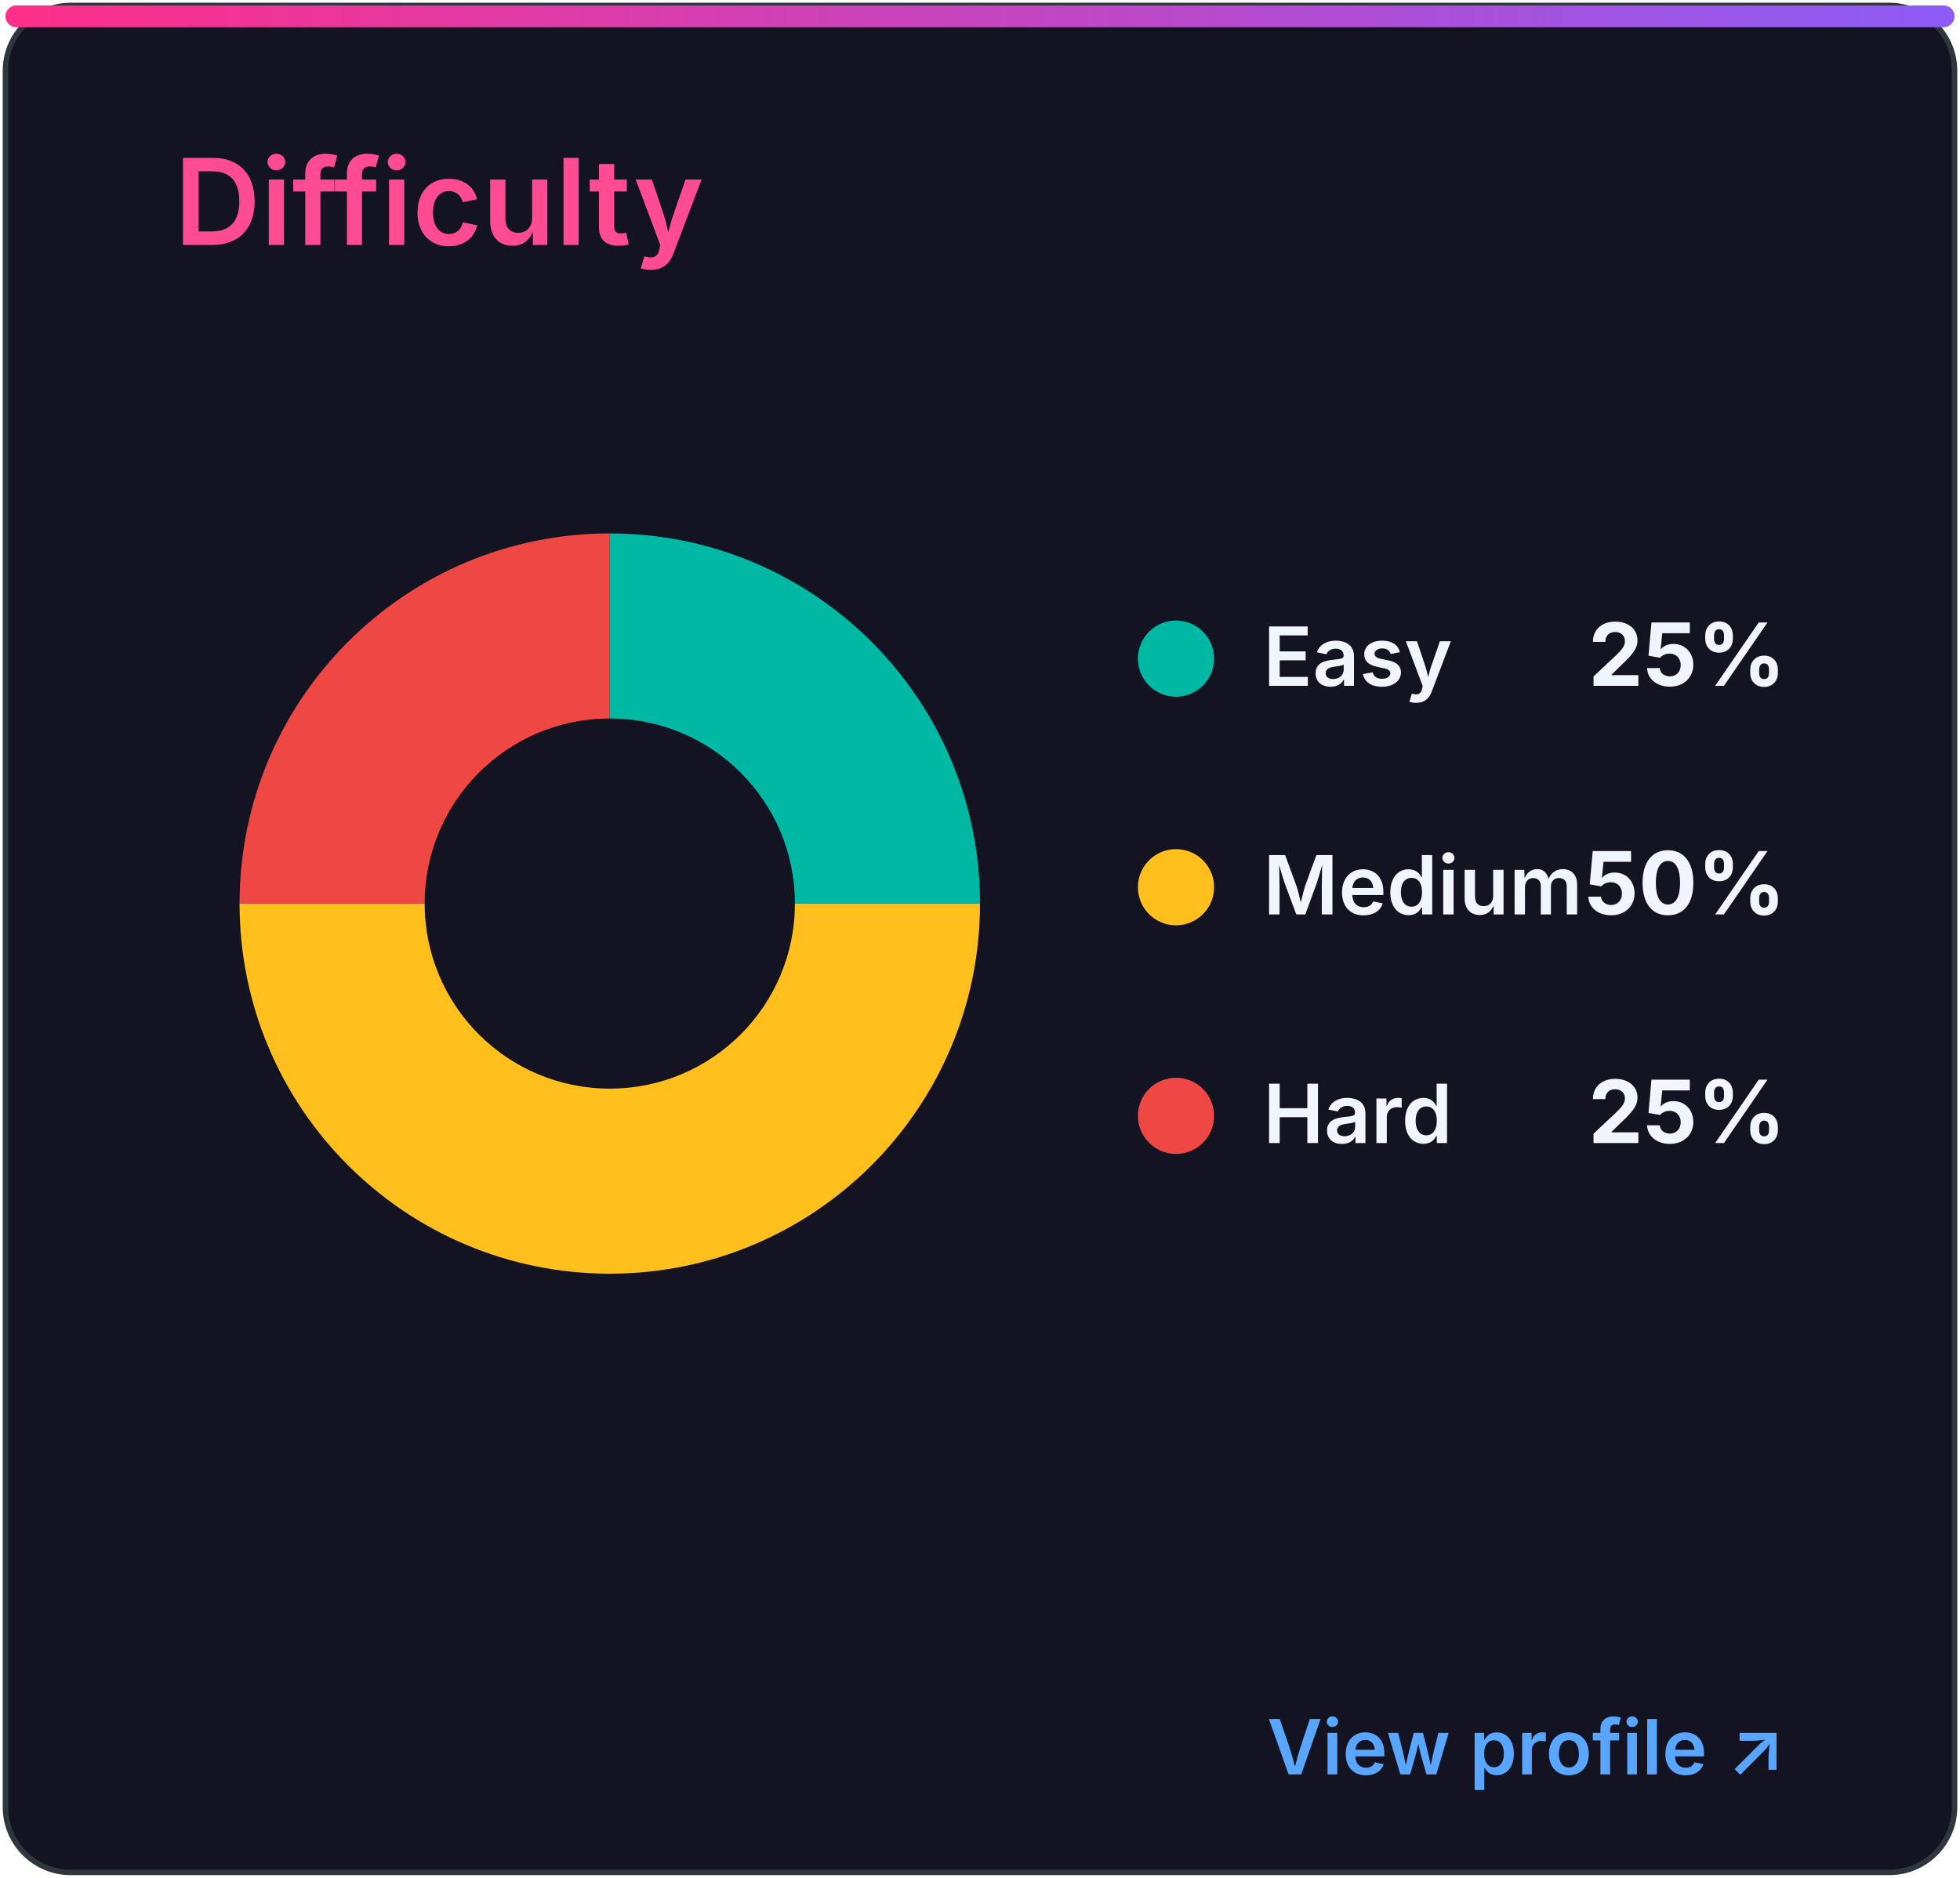
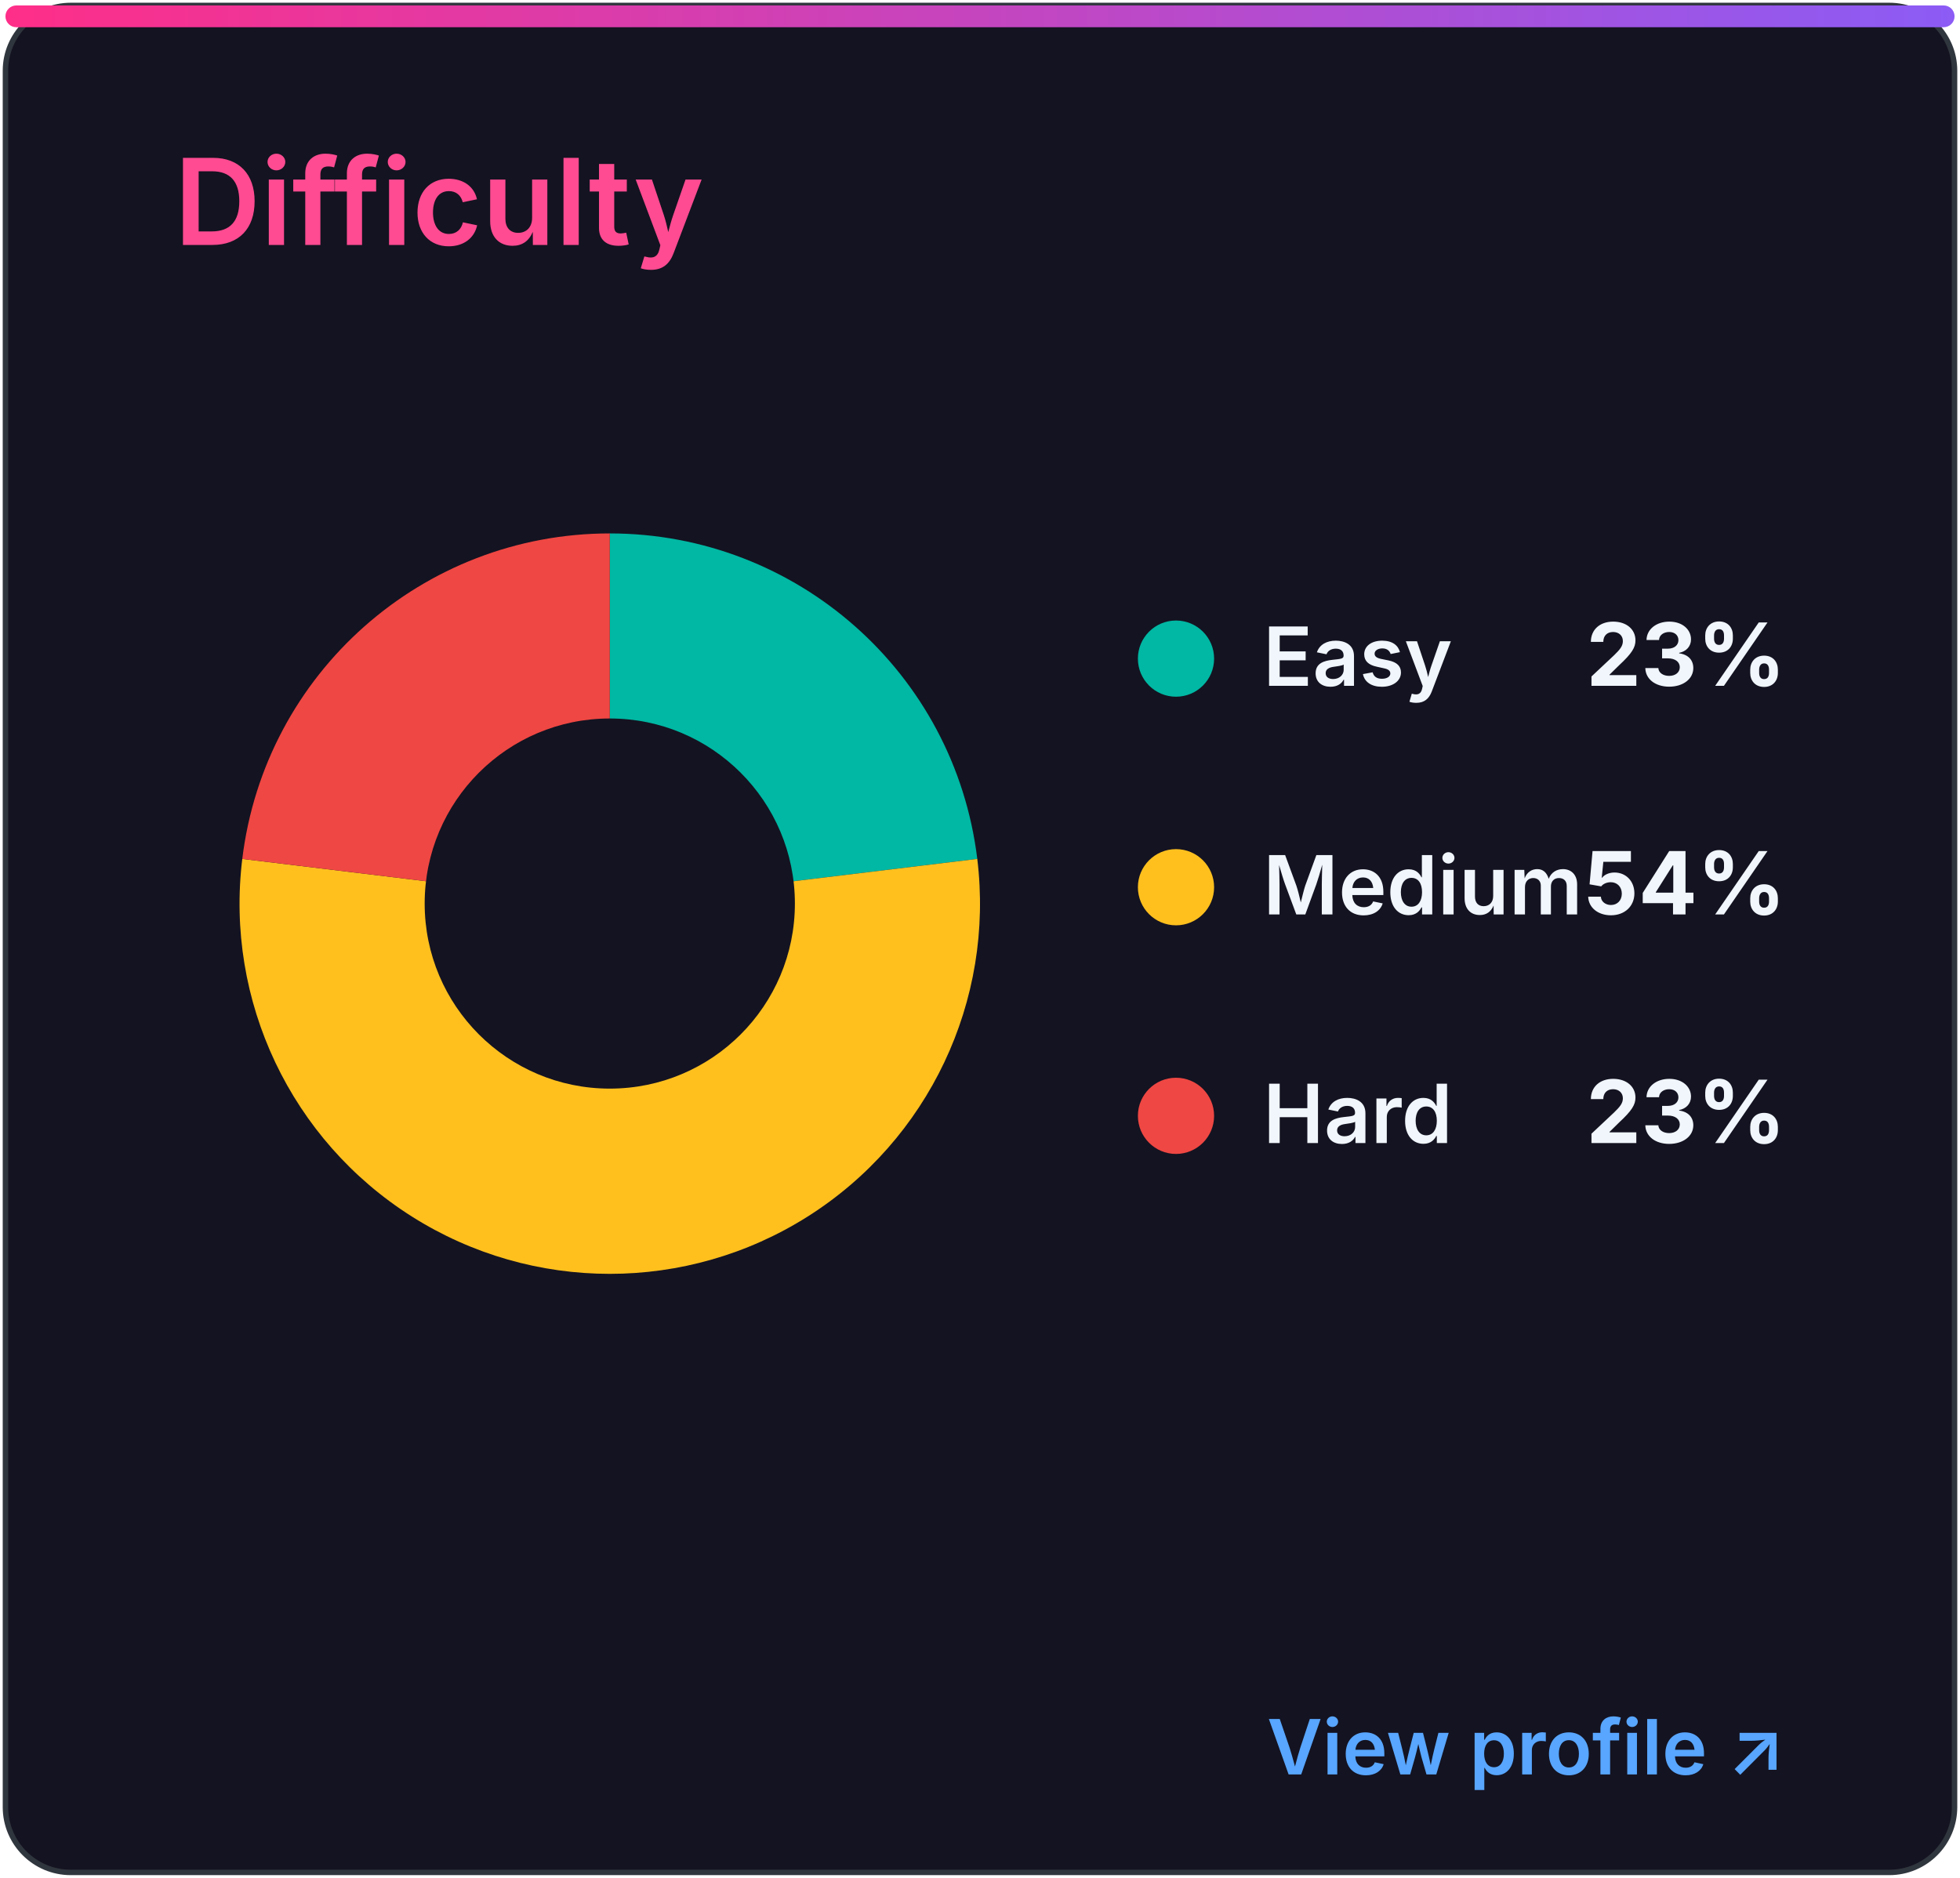
<svg xmlns="http://www.w3.org/2000/svg" width="360" height="345" viewBox="0 0 360 345" role="img" aria-labelledby="title desc">
  <defs>
    <linearGradient id="accent" x1="0" x2="1">
      <stop stop-color="#ff2e88" />
      <stop offset="1" stop-color="#8b5cf6" />
    </linearGradient>
    <clipPath id="bar">
      <rect x="32" y="82" width="296" height="8" rx="4" />
    </clipPath>
    <style>
.heading{font:600 22px -apple-system,BlinkMacSystemFont,'Segoe UI',sans-serif;fill:#ff4b91}
.eyebrow{font:600 10px -apple-system,BlinkMacSystemFont,'Segoe UI',sans-serif;letter-spacing:1.2px;fill:#8b949e}
.total{font:700 52px -apple-system,BlinkMacSystemFont,'Segoe UI',sans-serif;fill:#f0f6fc}
.metric{font:600 15px -apple-system,BlinkMacSystemFont,'Segoe UI',sans-serif;fill:#f0f6fc}
.count{font:700 16px -apple-system,BlinkMacSystemFont,'Segoe UI',sans-serif;fill:#f0f6fc}
.muted{font:500 13px -apple-system,BlinkMacSystemFont,'Segoe UI',sans-serif;fill:#8b949e}
.language{font:700 31px -apple-system,BlinkMacSystemFont,'Segoe UI',sans-serif;fill:#f0f6fc}
.link{font:600 14px -apple-system,BlinkMacSystemFont,'Segoe UI',sans-serif;fill:#58a6ff}
</style>
  </defs>
  <rect x="1" y="1" width="358" height="343" rx="12" fill="#141321" stroke="#30363d" />
  <rect x="1" y="1" width="358" height="4" rx="2" fill="url(#accent)" />
  <text x="32" y="45" class="heading">Difficulty</text>
-   <path d="M 112 166 L 112.00 98.00 A 68 68 0 0 1 180.00 166.00 Z" fill="#00b8a3" />
-   <path d="M 112 166 L 180.00 166.00 A 68 68 0 0 1 44.00 166.00 Z" fill="#ffc01e" />
-   <path d="M 112 166 L 44.00 166.00 A 68 68 0 0 1 112.00 98.00 Z" fill="#ef4743" />
+   <path d="M 112 166 L 112.00 98.00 A 68 68 0 0 1 179.50 157.80 Z" fill="#00b8a3" />
+   <path d="M 112 166 L 179.50 157.80 A 68 68 0 1 1 44.50 157.80 Z" fill="#ffc01e" />
+   <path d="M 112 166 L 44.50 157.80 A 68 68 0 0 1 112.00 98.00 Z" fill="#ef4743" />
  <circle cx="112" cy="166" r="34" fill="#141321" />
  <circle cx="216" cy="121" r="7" fill="#00b8a3" />
  <text x="232" y="126" class="metric">Easy</text>
-   <text x="328" y="126" class="count" text-anchor="end">25%</text>
+   <text x="328" y="126" class="count" text-anchor="end">23%</text>
  <circle cx="216" cy="163" r="7" fill="#ffc01e" />
  <text x="232" y="168" class="metric">Medium</text>
-   <text x="328" y="168" class="count" text-anchor="end">50%</text>
+   <text x="328" y="168" class="count" text-anchor="end">54%</text>
  <circle cx="216" cy="205" r="7" fill="#ef4743" />
  <text x="232" y="210" class="metric">Hard</text>
-   <text x="328" y="210" class="count" text-anchor="end">25%</text>
+   <text x="328" y="210" class="count" text-anchor="end">23%</text>
  <text x="328" y="326" class="link" text-anchor="end">View profile ↗</text>
</svg>
